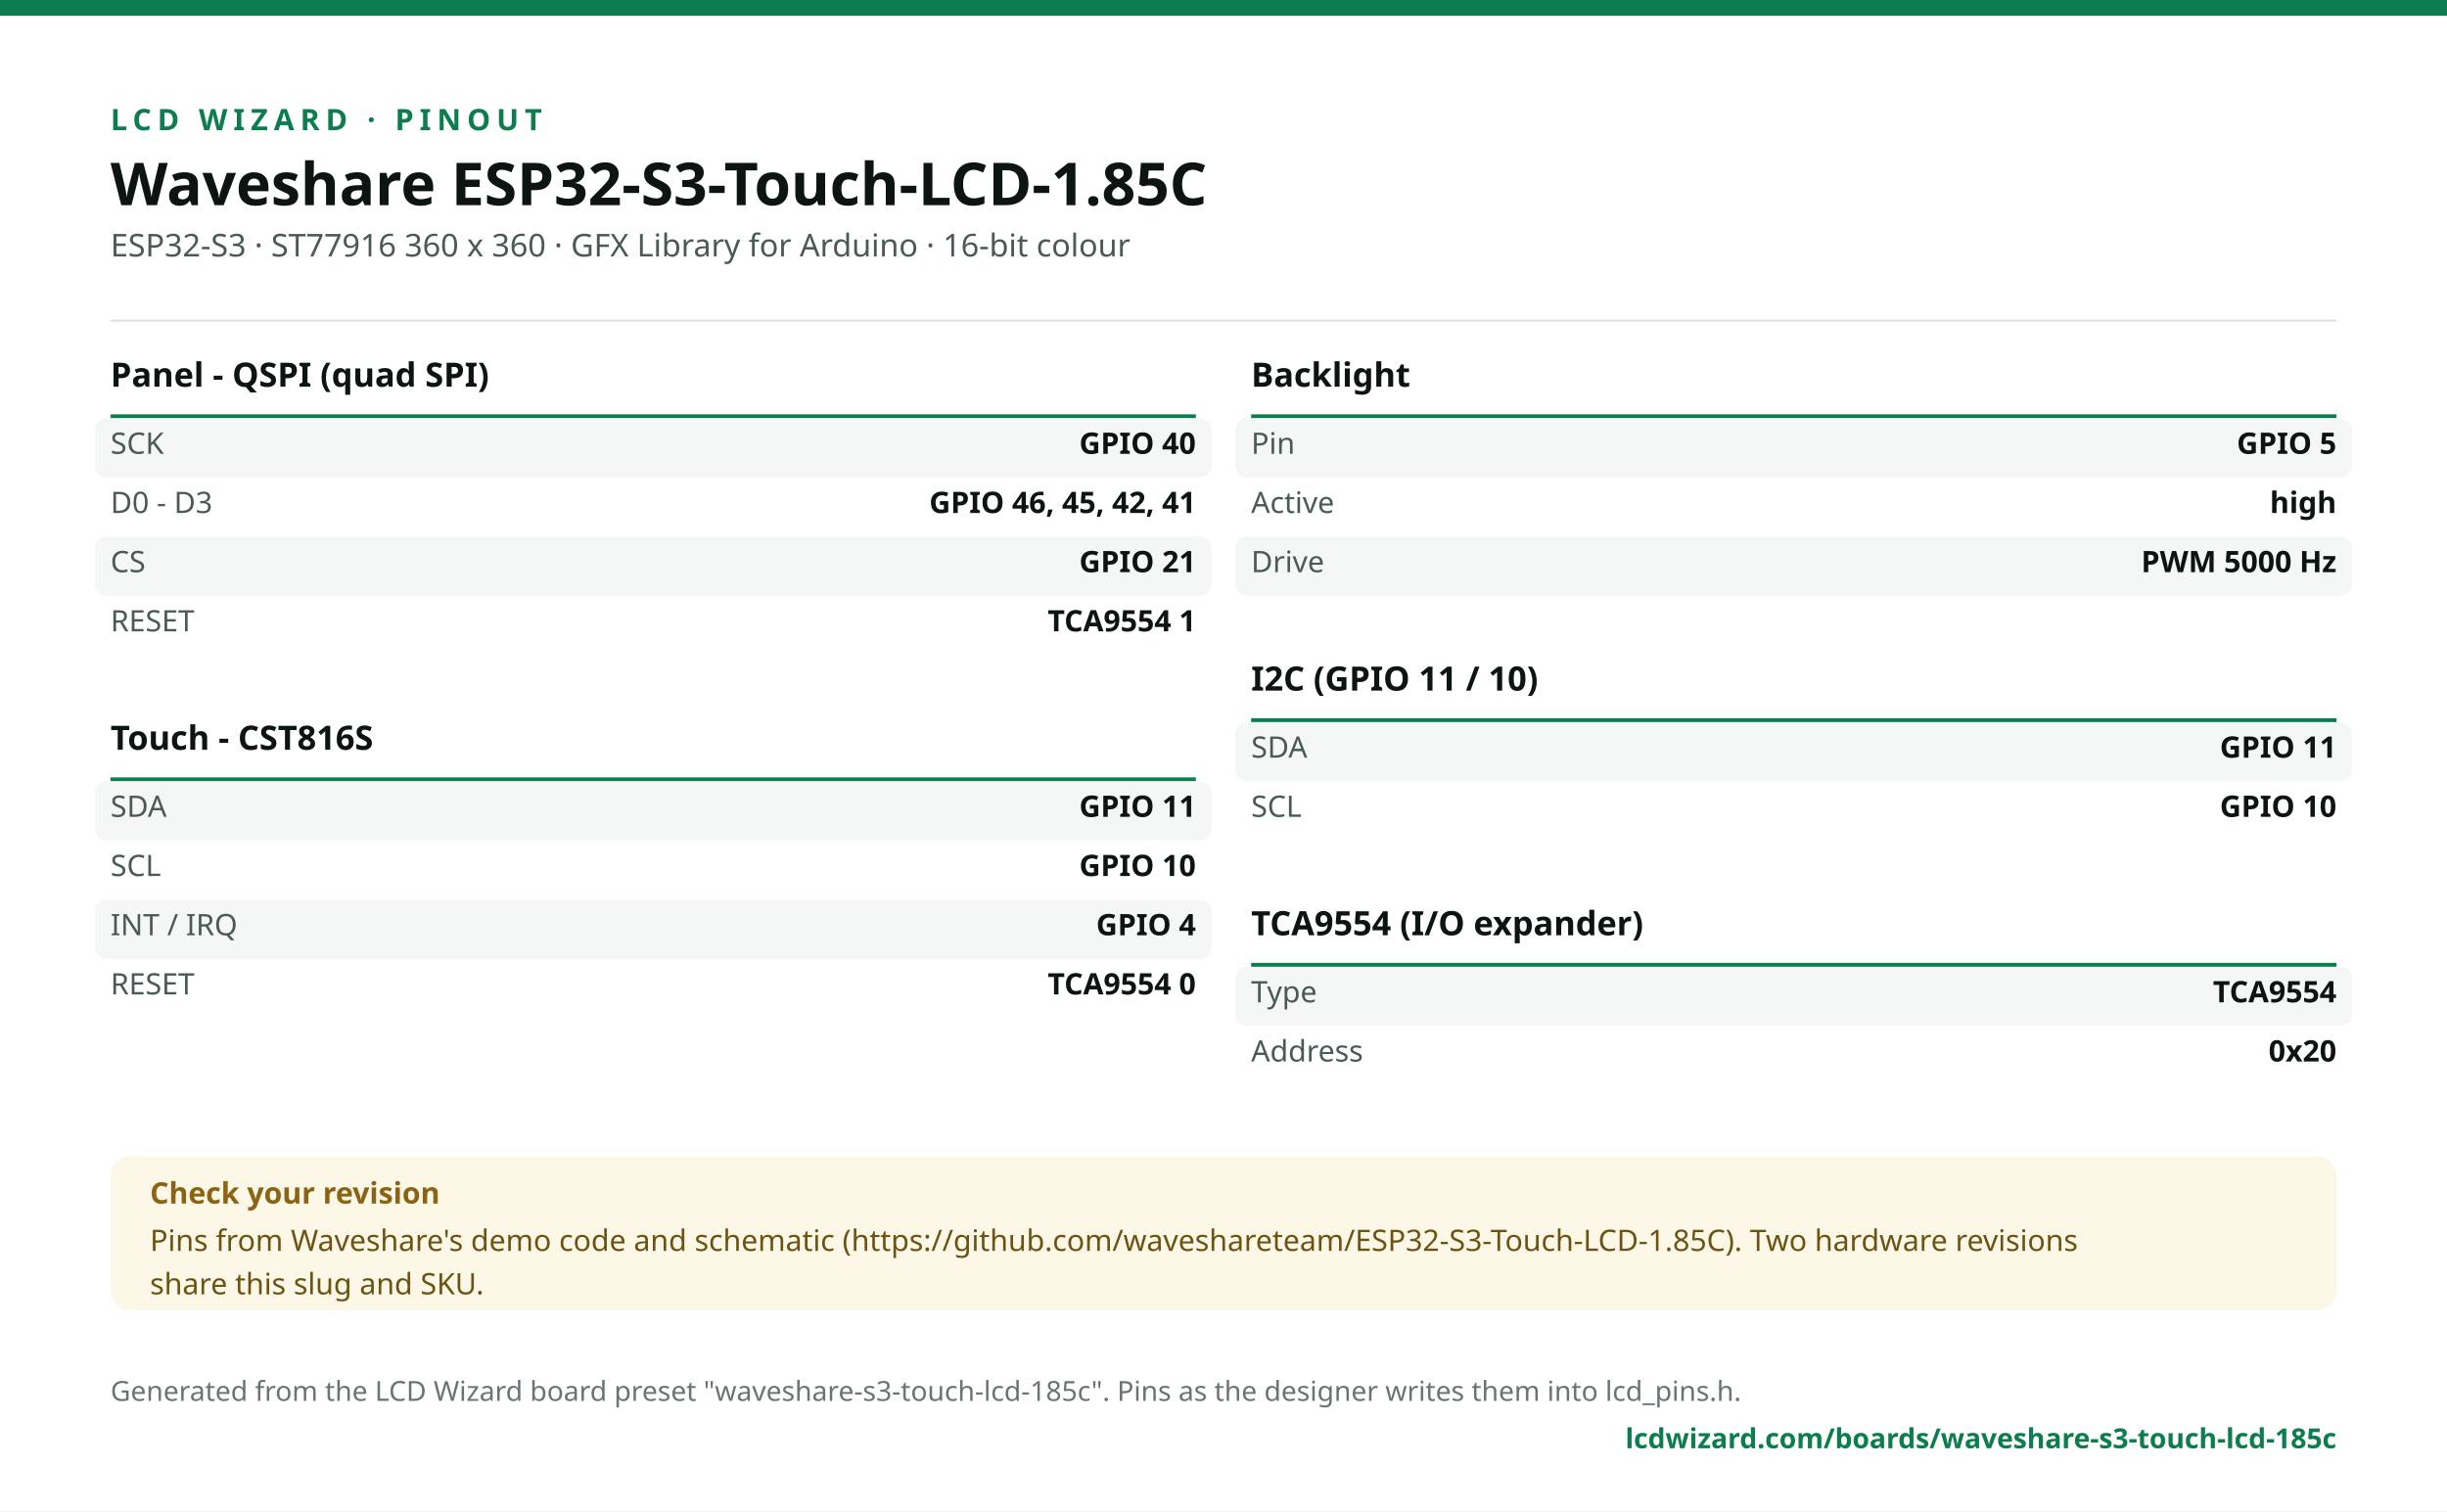
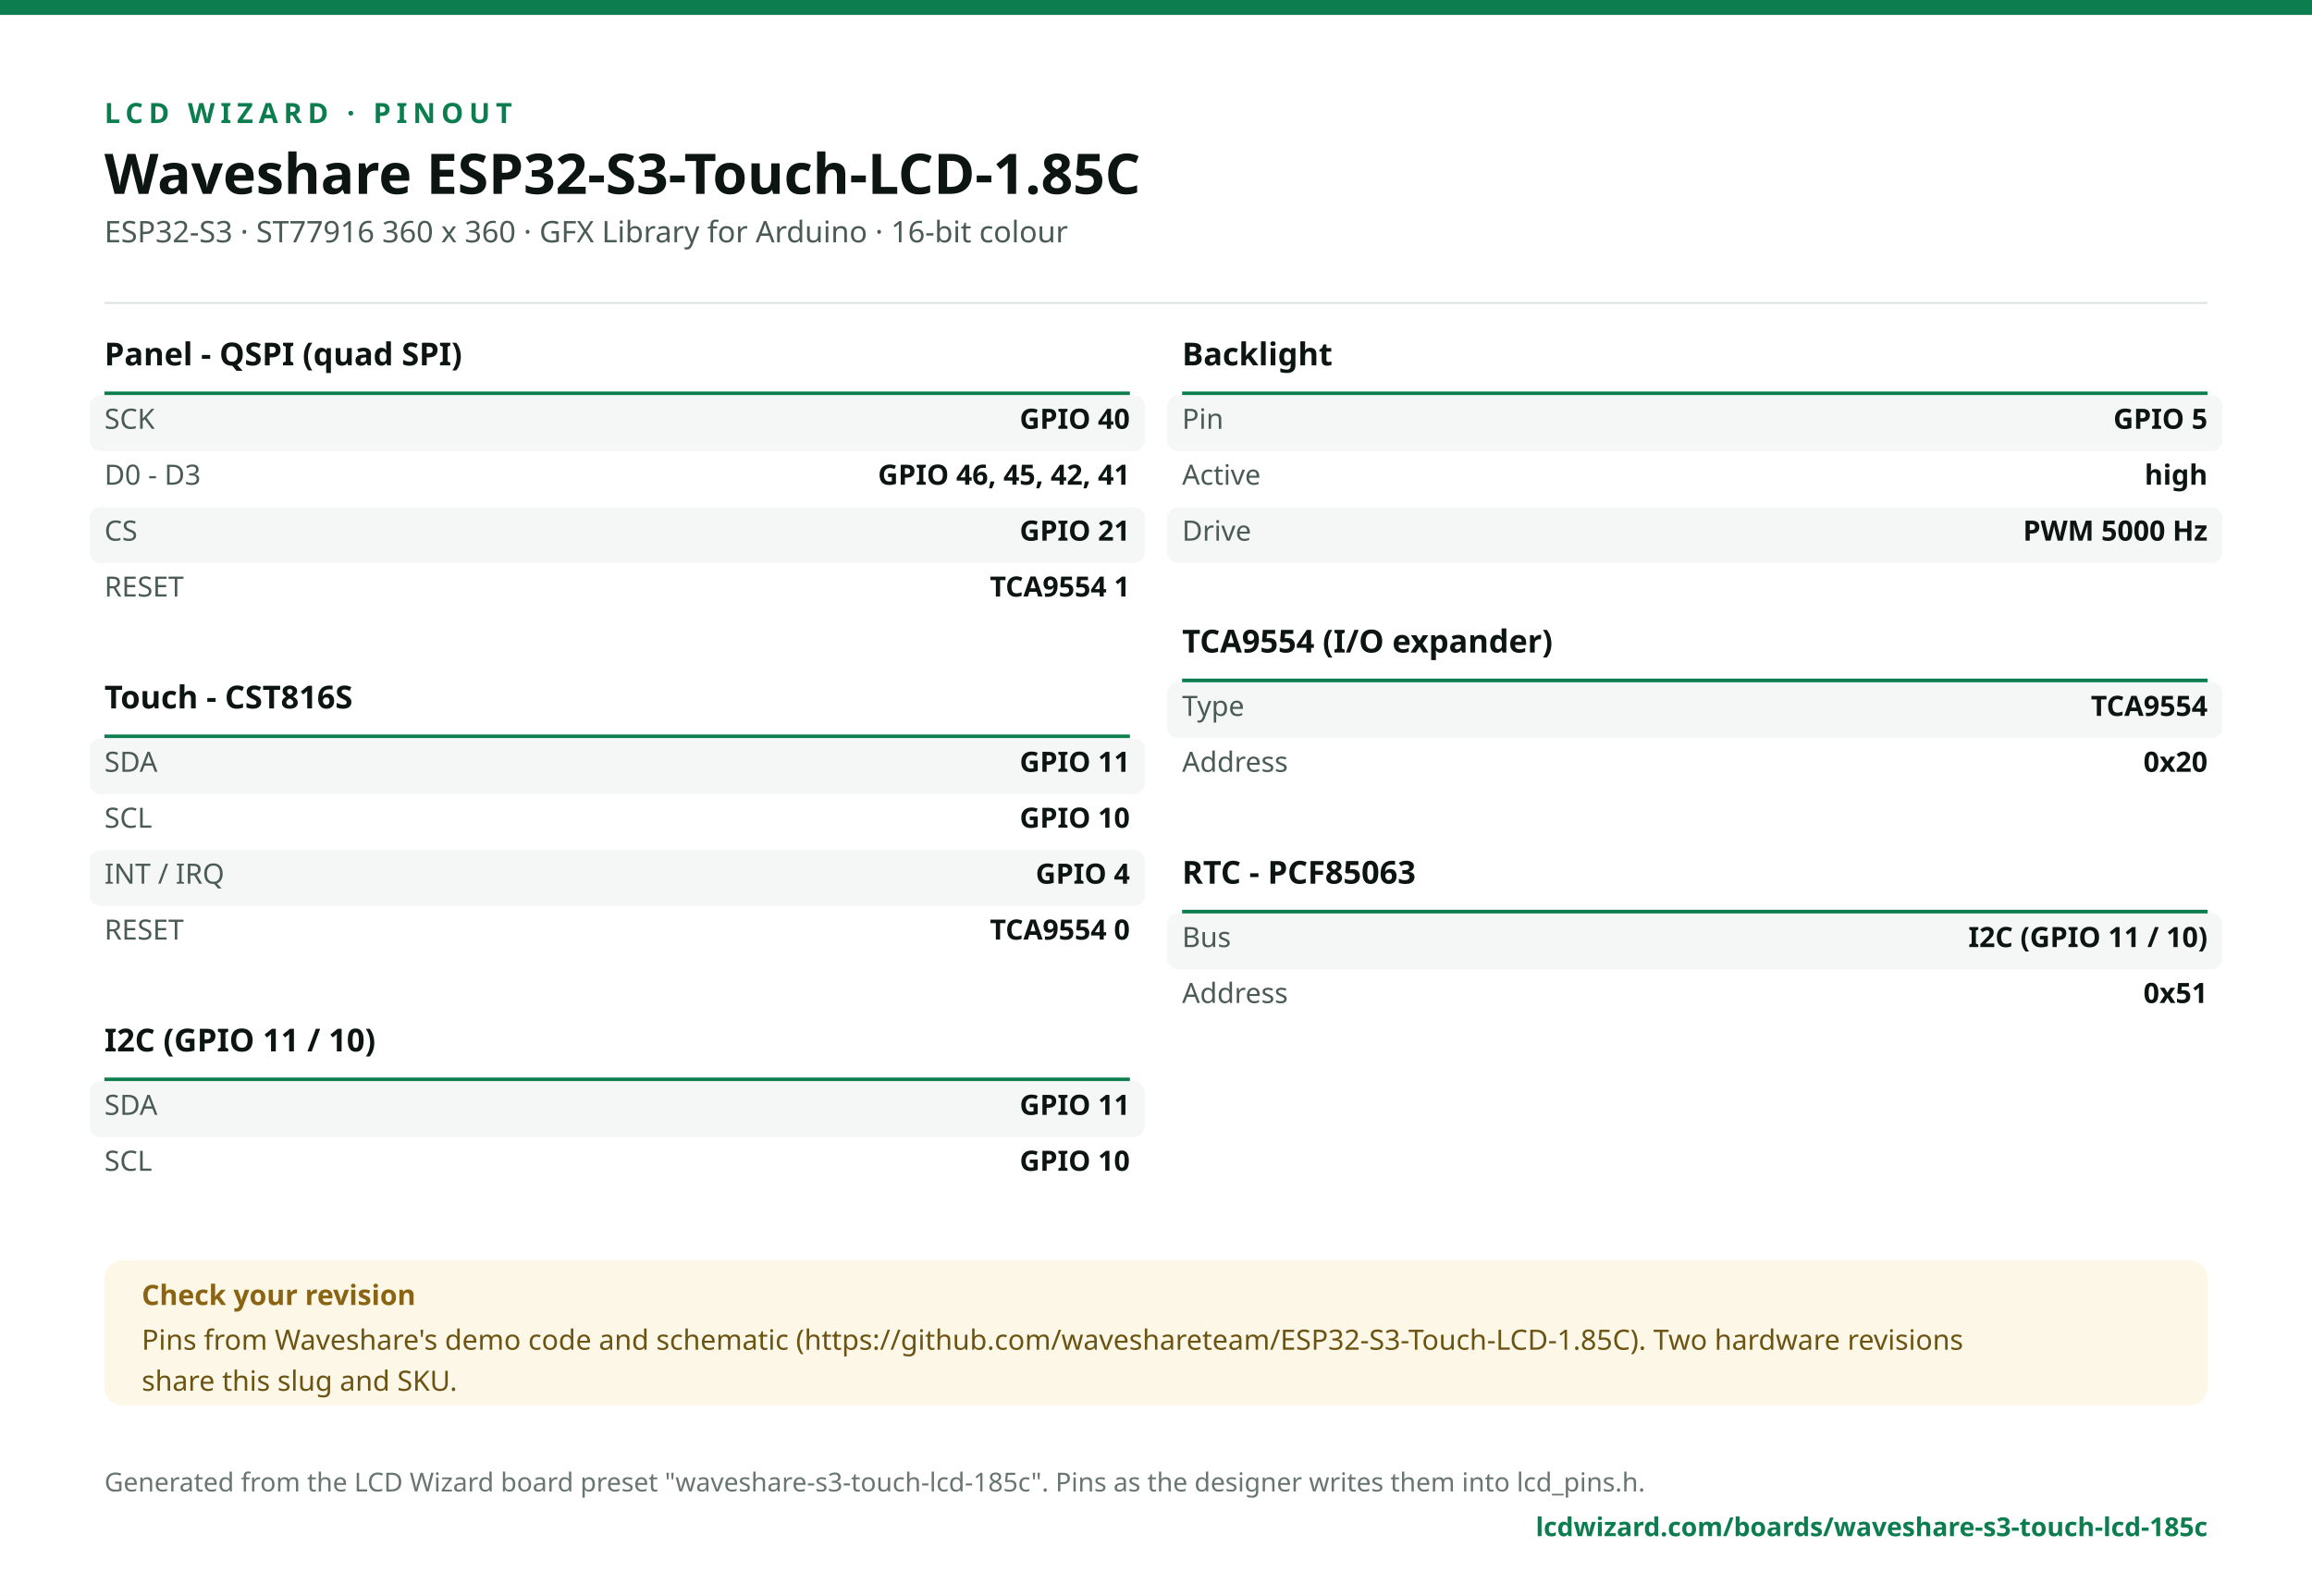
- <svg xmlns="http://www.w3.org/2000/svg" width="1240" height="766" viewBox="0 0 1240 766">
-   <rect width="1240" height="766" fill="#ffffff" />
+ <svg xmlns="http://www.w3.org/2000/svg" width="1240" height="856" viewBox="0 0 1240 856">
+   <rect width="1240" height="856" fill="#ffffff" />
  <rect x="0" y="0" width="1240" height="8" fill="#0b7d4e" />
  <text x="56" y="66" font-family="Montserrat" font-weight="700" font-size="15" letter-spacing="3" fill="#0b7d4e">LCD WIZARD  ·  PINOUT</text>
  <text x="56" y="104" font-family="Montserrat" font-weight="700" font-size="30" fill="#0d1513">Waveshare ESP32-S3-Touch-LCD-1.85C</text>
  <text x="56" y="130" font-family="Montserrat" font-weight="500" font-size="16" fill="#4a5a55">ESP32-S3   ·   ST77916 360 x 360   ·   GFX Library for Arduino   ·   16-bit colour</text>
  <rect x="56" y="162" width="1128" height="1" fill="#dbe3df" />
  <text x="56" y="196" font-family="Montserrat" font-weight="700" font-size="17" fill="#0d1513">Panel - QSPI (quad SPI)</text>
  <rect x="56" y="210" width="550" height="2" fill="#0b7d4e" />
  <rect x="48" y="212" width="566" height="30" rx="6" fill="#f4f7f5" />
  <text x="56" y="230" font-family="Montserrat" font-weight="500" font-size="15" fill="#4a5a55">SCK</text>
  <text x="606" text-anchor="end" y="230" font-family="Montserrat" font-weight="700" font-size="15" fill="#0d1513">GPIO 40</text>
  <text x="56" y="260" font-family="Montserrat" font-weight="500" font-size="15" fill="#4a5a55">D0 - D3</text>
  <text x="606" text-anchor="end" y="260" font-family="Montserrat" font-weight="700" font-size="15" fill="#0d1513">GPIO 46, 45, 42, 41</text>
  <rect x="48" y="272" width="566" height="30" rx="6" fill="#f4f7f5" />
  <text x="56" y="290" font-family="Montserrat" font-weight="500" font-size="15" fill="#4a5a55">CS</text>
  <text x="606" text-anchor="end" y="290" font-family="Montserrat" font-weight="700" font-size="15" fill="#0d1513">GPIO 21</text>
  <text x="56" y="320" font-family="Montserrat" font-weight="500" font-size="15" fill="#4a5a55">RESET</text>
  <text x="606" text-anchor="end" y="320" font-family="Montserrat" font-weight="700" font-size="15" fill="#0d1513">TCA9554 1</text>
  <text x="56" y="380" font-family="Montserrat" font-weight="700" font-size="17" fill="#0d1513">Touch - CST816S</text>
  <rect x="56" y="394" width="550" height="2" fill="#0b7d4e" />
  <rect x="48" y="396" width="566" height="30" rx="6" fill="#f4f7f5" />
  <text x="56" y="414" font-family="Montserrat" font-weight="500" font-size="15" fill="#4a5a55">SDA</text>
  <text x="606" text-anchor="end" y="414" font-family="Montserrat" font-weight="700" font-size="15" fill="#0d1513">GPIO 11</text>
  <text x="56" y="444" font-family="Montserrat" font-weight="500" font-size="15" fill="#4a5a55">SCL</text>
  <text x="606" text-anchor="end" y="444" font-family="Montserrat" font-weight="700" font-size="15" fill="#0d1513">GPIO 10</text>
  <rect x="48" y="456" width="566" height="30" rx="6" fill="#f4f7f5" />
  <text x="56" y="474" font-family="Montserrat" font-weight="500" font-size="15" fill="#4a5a55">INT / IRQ</text>
  <text x="606" text-anchor="end" y="474" font-family="Montserrat" font-weight="700" font-size="15" fill="#0d1513">GPIO 4</text>
  <text x="56" y="504" font-family="Montserrat" font-weight="500" font-size="15" fill="#4a5a55">RESET</text>
  <text x="606" text-anchor="end" y="504" font-family="Montserrat" font-weight="700" font-size="15" fill="#0d1513">TCA9554 0</text>
+   <text x="56" y="564" font-family="Montserrat" font-weight="700" font-size="17" fill="#0d1513">I2C (GPIO 11 / 10)</text>
+   <rect x="56" y="578" width="550" height="2" fill="#0b7d4e" />
+   <rect x="48" y="580" width="566" height="30" rx="6" fill="#f4f7f5" />
+   <text x="56" y="598" font-family="Montserrat" font-weight="500" font-size="15" fill="#4a5a55">SDA</text>
+   <text x="606" text-anchor="end" y="598" font-family="Montserrat" font-weight="700" font-size="15" fill="#0d1513">GPIO 11</text>
+   <text x="56" y="628" font-family="Montserrat" font-weight="500" font-size="15" fill="#4a5a55">SCL</text>
+   <text x="606" text-anchor="end" y="628" font-family="Montserrat" font-weight="700" font-size="15" fill="#0d1513">GPIO 10</text>
  <text x="634" y="196" font-family="Montserrat" font-weight="700" font-size="17" fill="#0d1513">Backlight</text>
  <rect x="634" y="210" width="550" height="2" fill="#0b7d4e" />
  <rect x="626" y="212" width="566" height="30" rx="6" fill="#f4f7f5" />
  <text x="634" y="230" font-family="Montserrat" font-weight="500" font-size="15" fill="#4a5a55">Pin</text>
  <text x="1184" text-anchor="end" y="230" font-family="Montserrat" font-weight="700" font-size="15" fill="#0d1513">GPIO 5</text>
  <text x="634" y="260" font-family="Montserrat" font-weight="500" font-size="15" fill="#4a5a55">Active</text>
  <text x="1184" text-anchor="end" y="260" font-family="Montserrat" font-weight="700" font-size="15" fill="#0d1513">high</text>
  <rect x="626" y="272" width="566" height="30" rx="6" fill="#f4f7f5" />
  <text x="634" y="290" font-family="Montserrat" font-weight="500" font-size="15" fill="#4a5a55">Drive</text>
  <text x="1184" text-anchor="end" y="290" font-family="Montserrat" font-weight="700" font-size="15" fill="#0d1513">PWM 5000 Hz</text>
-   <text x="634" y="350" font-family="Montserrat" font-weight="700" font-size="17" fill="#0d1513">I2C (GPIO 11 / 10)</text>
+   <text x="634" y="350" font-family="Montserrat" font-weight="700" font-size="17" fill="#0d1513">TCA9554 (I/O expander)</text>
  <rect x="634" y="364" width="550" height="2" fill="#0b7d4e" />
  <rect x="626" y="366" width="566" height="30" rx="6" fill="#f4f7f5" />
-   <text x="634" y="384" font-family="Montserrat" font-weight="500" font-size="15" fill="#4a5a55">SDA</text>
-   <text x="1184" text-anchor="end" y="384" font-family="Montserrat" font-weight="700" font-size="15" fill="#0d1513">GPIO 11</text>
-   <text x="634" y="414" font-family="Montserrat" font-weight="500" font-size="15" fill="#4a5a55">SCL</text>
-   <text x="1184" text-anchor="end" y="414" font-family="Montserrat" font-weight="700" font-size="15" fill="#0d1513">GPIO 10</text>
-   <text x="634" y="474" font-family="Montserrat" font-weight="700" font-size="17" fill="#0d1513">TCA9554 (I/O expander)</text>
+   <text x="634" y="384" font-family="Montserrat" font-weight="500" font-size="15" fill="#4a5a55">Type</text>
+   <text x="1184" text-anchor="end" y="384" font-family="Montserrat" font-weight="700" font-size="15" fill="#0d1513">TCA9554</text>
+   <text x="634" y="414" font-family="Montserrat" font-weight="500" font-size="15" fill="#4a5a55">Address</text>
+   <text x="1184" text-anchor="end" y="414" font-family="Montserrat" font-weight="700" font-size="15" fill="#0d1513">0x20</text>
+   <text x="634" y="474" font-family="Montserrat" font-weight="700" font-size="17" fill="#0d1513">RTC - PCF85063</text>
  <rect x="634" y="488" width="550" height="2" fill="#0b7d4e" />
  <rect x="626" y="490" width="566" height="30" rx="6" fill="#f4f7f5" />
-   <text x="634" y="508" font-family="Montserrat" font-weight="500" font-size="15" fill="#4a5a55">Type</text>
-   <text x="1184" text-anchor="end" y="508" font-family="Montserrat" font-weight="700" font-size="15" fill="#0d1513">TCA9554</text>
+   <text x="634" y="508" font-family="Montserrat" font-weight="500" font-size="15" fill="#4a5a55">Bus</text>
+   <text x="1184" text-anchor="end" y="508" font-family="Montserrat" font-weight="700" font-size="15" fill="#0d1513">I2C (GPIO 11 / 10)</text>
  <text x="634" y="538" font-family="Montserrat" font-weight="500" font-size="15" fill="#4a5a55">Address</text>
-   <text x="1184" text-anchor="end" y="538" font-family="Montserrat" font-weight="700" font-size="15" fill="#0d1513">0x20</text>
-   <rect x="56" y="586" width="1128" height="78" rx="10" fill="#fdf7e8" />
-   <text x="76" y="610" font-family="Montserrat" font-weight="700" font-size="15" fill="#8a6412">Check your revision</text>
-   <text x="76" y="634" font-family="Montserrat" font-weight="500" font-size="15" fill="#6b5312">Pins from Waveshare's demo code and schematic (https://github.com/waveshareteam/ESP32-S3-Touch-LCD-1.85C). Two hardware revisions</text>
-   <text x="76" y="656" font-family="Montserrat" font-weight="500" font-size="15" fill="#6b5312">share this slug and SKU.</text>
-   <text x="56" y="710" font-family="Montserrat" font-weight="500" font-size="14" fill="#687570">Generated from the LCD Wizard board preset "waveshare-s3-touch-lcd-185c". Pins as the designer writes them into lcd_pins.h.</text>
-   <text x="1184" text-anchor="end" y="734" font-family="Montserrat" font-weight="700" font-size="14" fill="#0b7d4e">lcdwizard.com/boards/waveshare-s3-touch-lcd-185c</text>
+   <text x="1184" text-anchor="end" y="538" font-family="Montserrat" font-weight="700" font-size="15" fill="#0d1513">0x51</text>
+   <rect x="56" y="676" width="1128" height="78" rx="10" fill="#fdf7e8" />
+   <text x="76" y="700" font-family="Montserrat" font-weight="700" font-size="15" fill="#8a6412">Check your revision</text>
+   <text x="76" y="724" font-family="Montserrat" font-weight="500" font-size="15" fill="#6b5312">Pins from Waveshare's demo code and schematic (https://github.com/waveshareteam/ESP32-S3-Touch-LCD-1.85C). Two hardware revisions</text>
+   <text x="76" y="746" font-family="Montserrat" font-weight="500" font-size="15" fill="#6b5312">share this slug and SKU.</text>
+   <text x="56" y="800" font-family="Montserrat" font-weight="500" font-size="14" fill="#687570">Generated from the LCD Wizard board preset "waveshare-s3-touch-lcd-185c". Pins as the designer writes them into lcd_pins.h.</text>
+   <text x="1184" text-anchor="end" y="824" font-family="Montserrat" font-weight="700" font-size="14" fill="#0b7d4e">lcdwizard.com/boards/waveshare-s3-touch-lcd-185c</text>
</svg>
